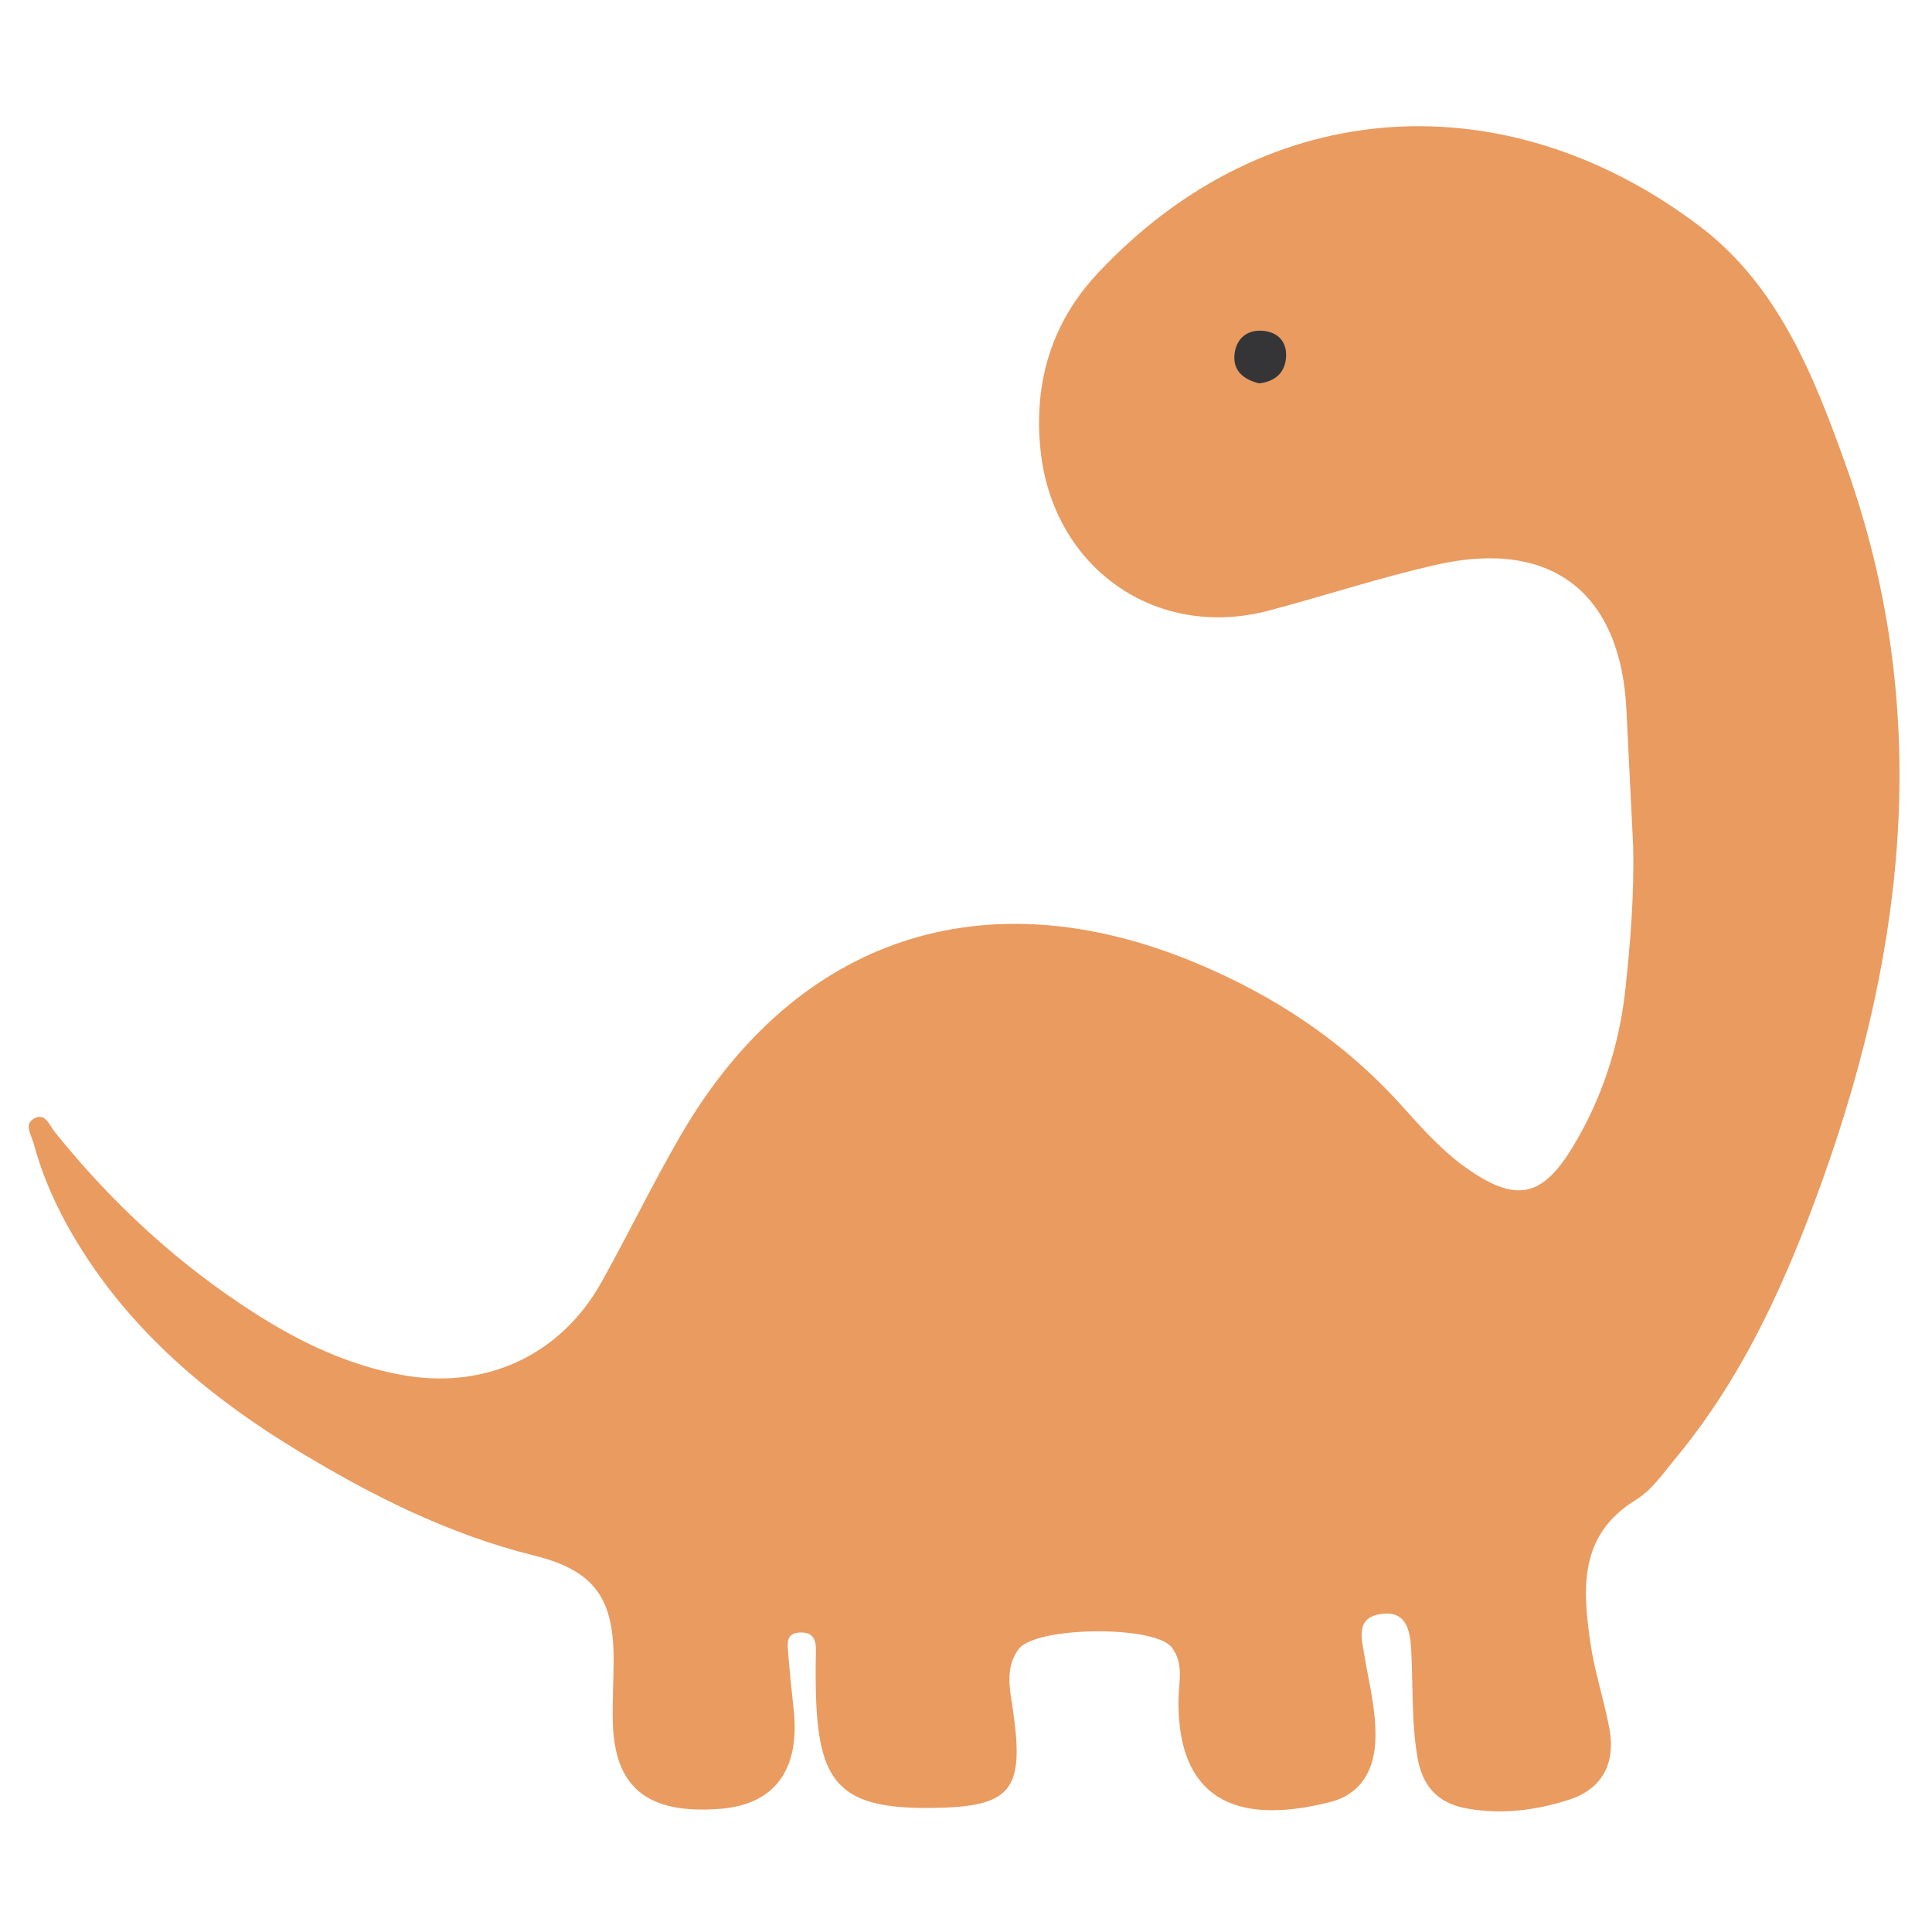
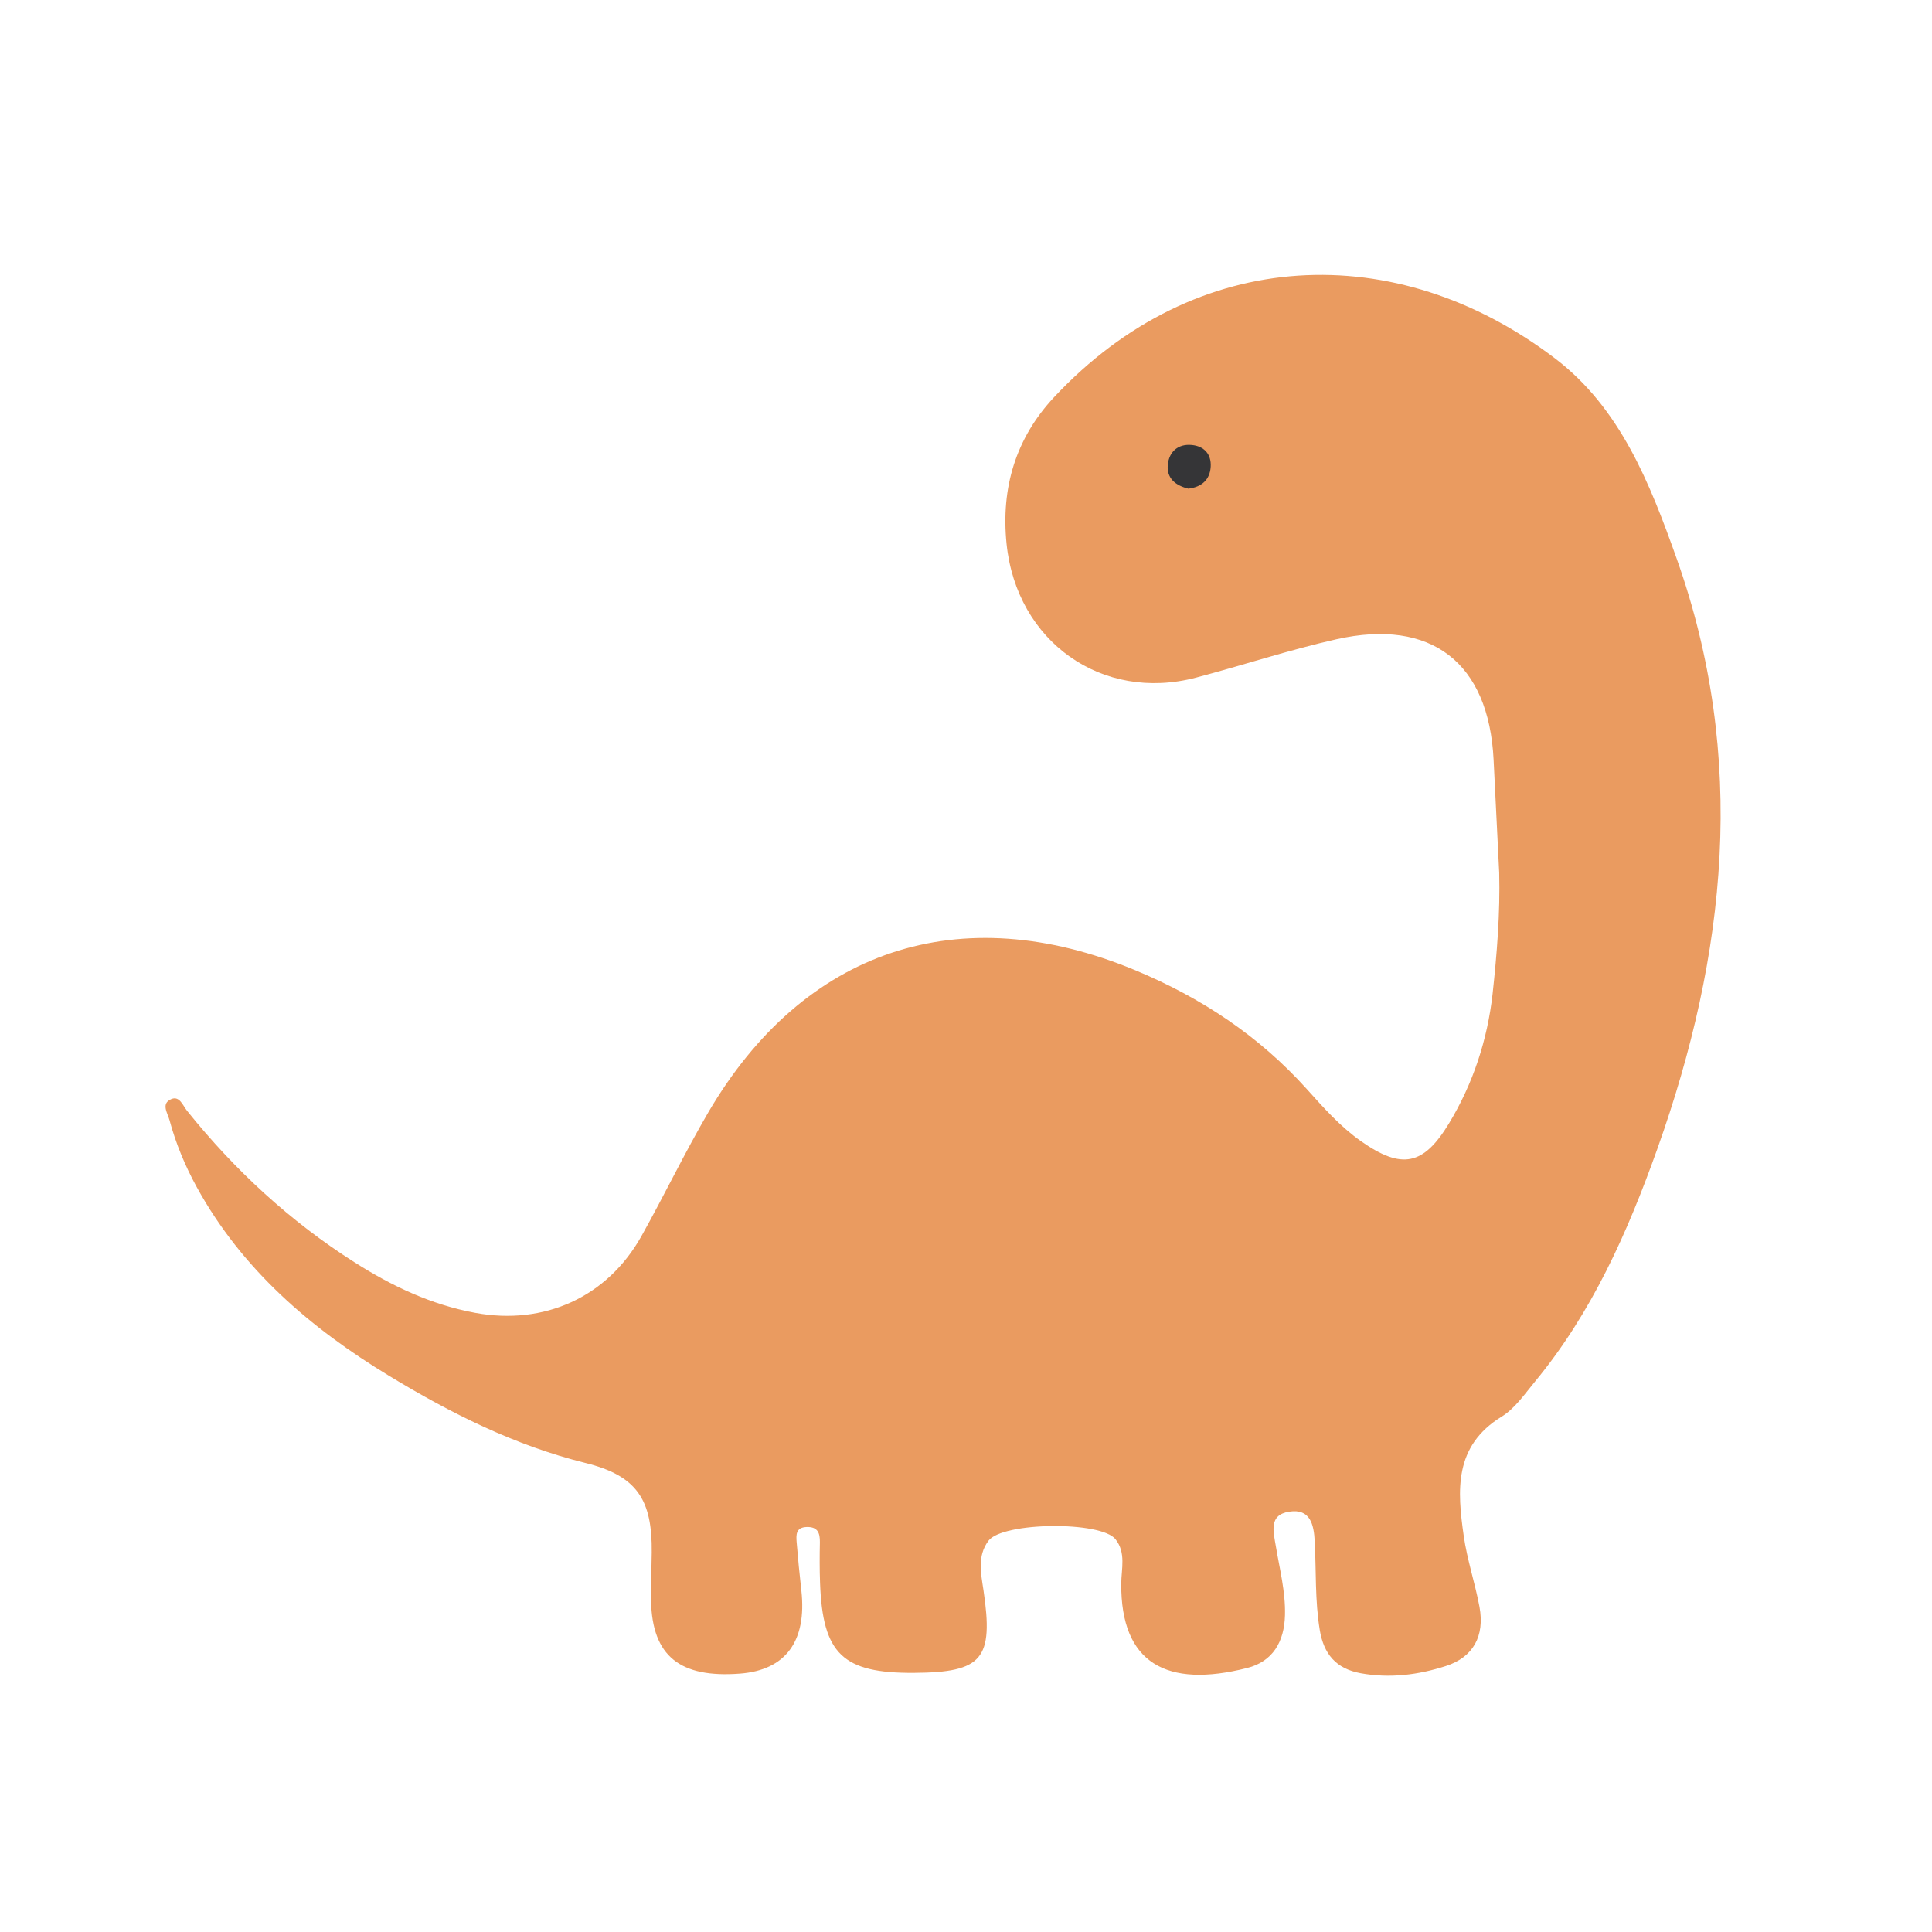
- <svg xmlns="http://www.w3.org/2000/svg" version="1.1" id="Capa_1" x="0px" y="0px" viewBox="0 0 283.46 283.46" style="enable-background:new 0 0 283.46 283.46;" xml:space="preserve" width="512px" height="512px">
+ <svg xmlns="http://www.w3.org/2000/svg" version="1.1" id="Capa_1" x="0px" y="0px" viewBox="-25 -30 341 341" style="enable-background:new 0 0 283.46 283.46;" xml:space="preserve" width="512px" height="512px">
  <style type="text/css">
	.st0{fill:#EA9B60;}
	.st1{fill:none;stroke:#32373B;stroke-width:1.669;stroke-linecap:round;stroke-linejoin:bevel;stroke-miterlimit:10;}
	.st2{fill:#353537;}
</style>
  <g>
    <path class="st0" d="M239.61,124.04c-0.33-6.65-0.66-13.31-0.99-19.96c-0.85-17.1-10.97-25.01-27.74-21.25   c-8.33,1.87-16.48,4.58-24.74,6.76c-16.64,4.39-31.71-6.35-33.48-23.59c-1.02-9.92,1.64-18.67,8.37-25.88   c25.09-26.83,60.44-28.14,88.42-6.87c11.52,8.76,16.76,22.05,21.47,35.3c12.52,35.19,8.84,69.89-3.41,104.26   c-5.24,14.69-11.53,28.88-21.59,41.05c-1.82,2.2-3.54,4.74-5.88,6.18c-8.45,5.18-7.84,13.05-6.69,21.05c0.6,4.22,2,8.32,2.78,12.52   c0.95,5.15-1.1,8.9-5.95,10.45c-4.85,1.56-9.85,2.2-15,1.27c-4.38-0.8-6.54-3.4-7.24-7.63c-0.86-5.2-0.62-10.44-0.89-15.66   c-0.15-2.88-0.75-5.82-4.5-5.23c-3.64,0.57-2.8,3.48-2.37,6.05c0.67,4.06,1.73,8.05,1.62,12.23c-0.12,4.69-2.16,8.17-6.67,9.31   c-14.21,3.61-22.33-0.81-22.23-14.89c0.02-2.62,0.87-5.44-1.01-7.83c-2.56-3.25-19.95-3.06-22.43,0.27   c-2.02,2.71-1.31,5.81-0.87,8.75c1.79,12.12-0.15,14.48-12.27,14.56c-12.57,0.08-16.13-3.32-16.58-15.89   c-0.09-2.38-0.08-4.76-0.03-7.14c0.03-1.67-0.39-2.78-2.35-2.71c-1.92,0.07-1.85,1.41-1.75,2.69c0.23,2.84,0.51,5.68,0.83,8.52   c0.99,8.92-2.76,14.03-10.79,14.66c-10.65,0.83-15.53-3.11-15.74-12.8c-0.06-2.85,0.09-5.71,0.12-8.57   c0.11-9.36-2.62-13.56-11.72-15.81c-12.5-3.1-23.77-8.78-34.63-15.37c-13.88-8.42-25.95-18.77-33.93-33.27   c-2.07-3.77-3.71-7.71-4.83-11.86c-0.35-1.28-1.55-2.93,0.32-3.72c1.46-0.62,2.04,1.16,2.78,2.07   c8.41,10.48,18.17,19.49,29.51,26.71c6.59,4.2,13.55,7.51,21.35,8.95c12.13,2.24,23.29-2.73,29.35-13.57   c4.02-7.19,7.6-14.65,11.75-21.76c16.88-28.88,44.46-38.01,75.4-25.14c11.59,4.82,21.82,11.57,30.26,20.96   c2.97,3.3,5.93,6.65,9.59,9.22c7.18,5.04,11.02,4.29,15.53-3.17c4.24-7.01,6.76-14.71,7.68-22.81   C239.21,138.34,239.79,131.21,239.61,124.04z" />
    <path class="st2" d="M184.75,56.25c-2.27-0.55-3.87-1.84-3.63-4.23c0.23-2.3,1.82-3.71,4.22-3.48c2.16,0.2,3.48,1.6,3.35,3.83   C188.55,54.72,187.05,55.97,184.75,56.25z" />
  </g>
</svg>
